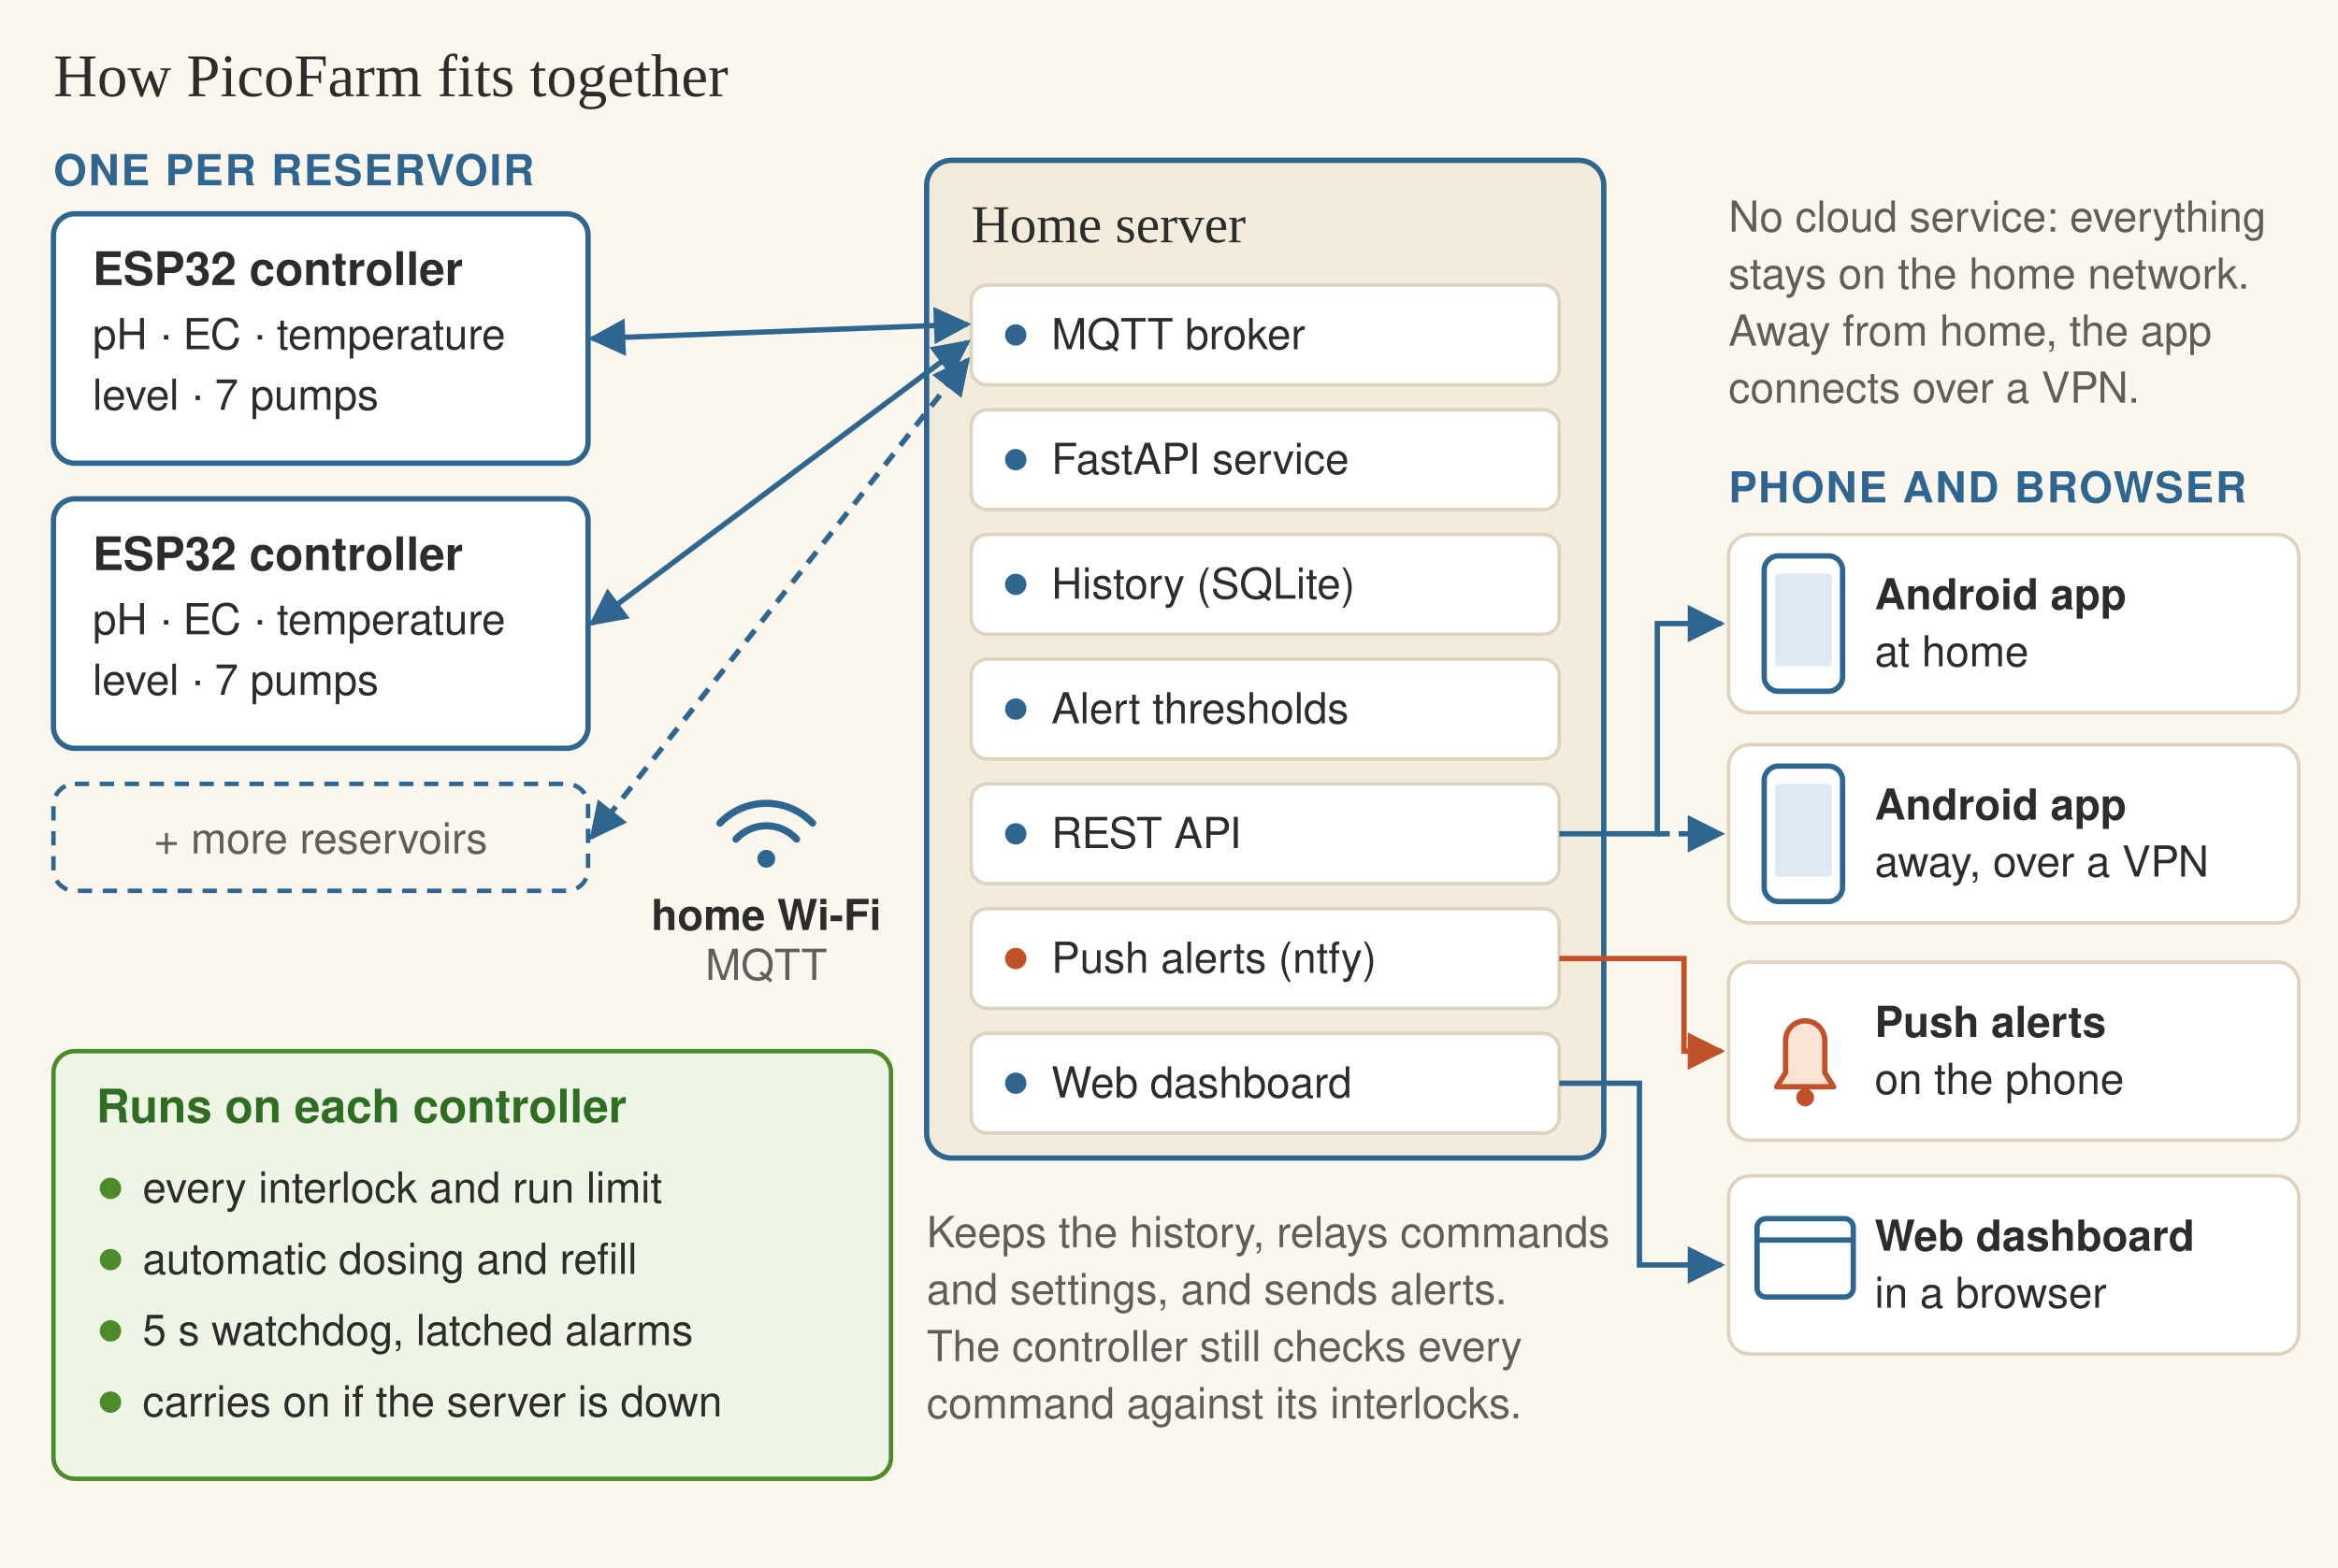
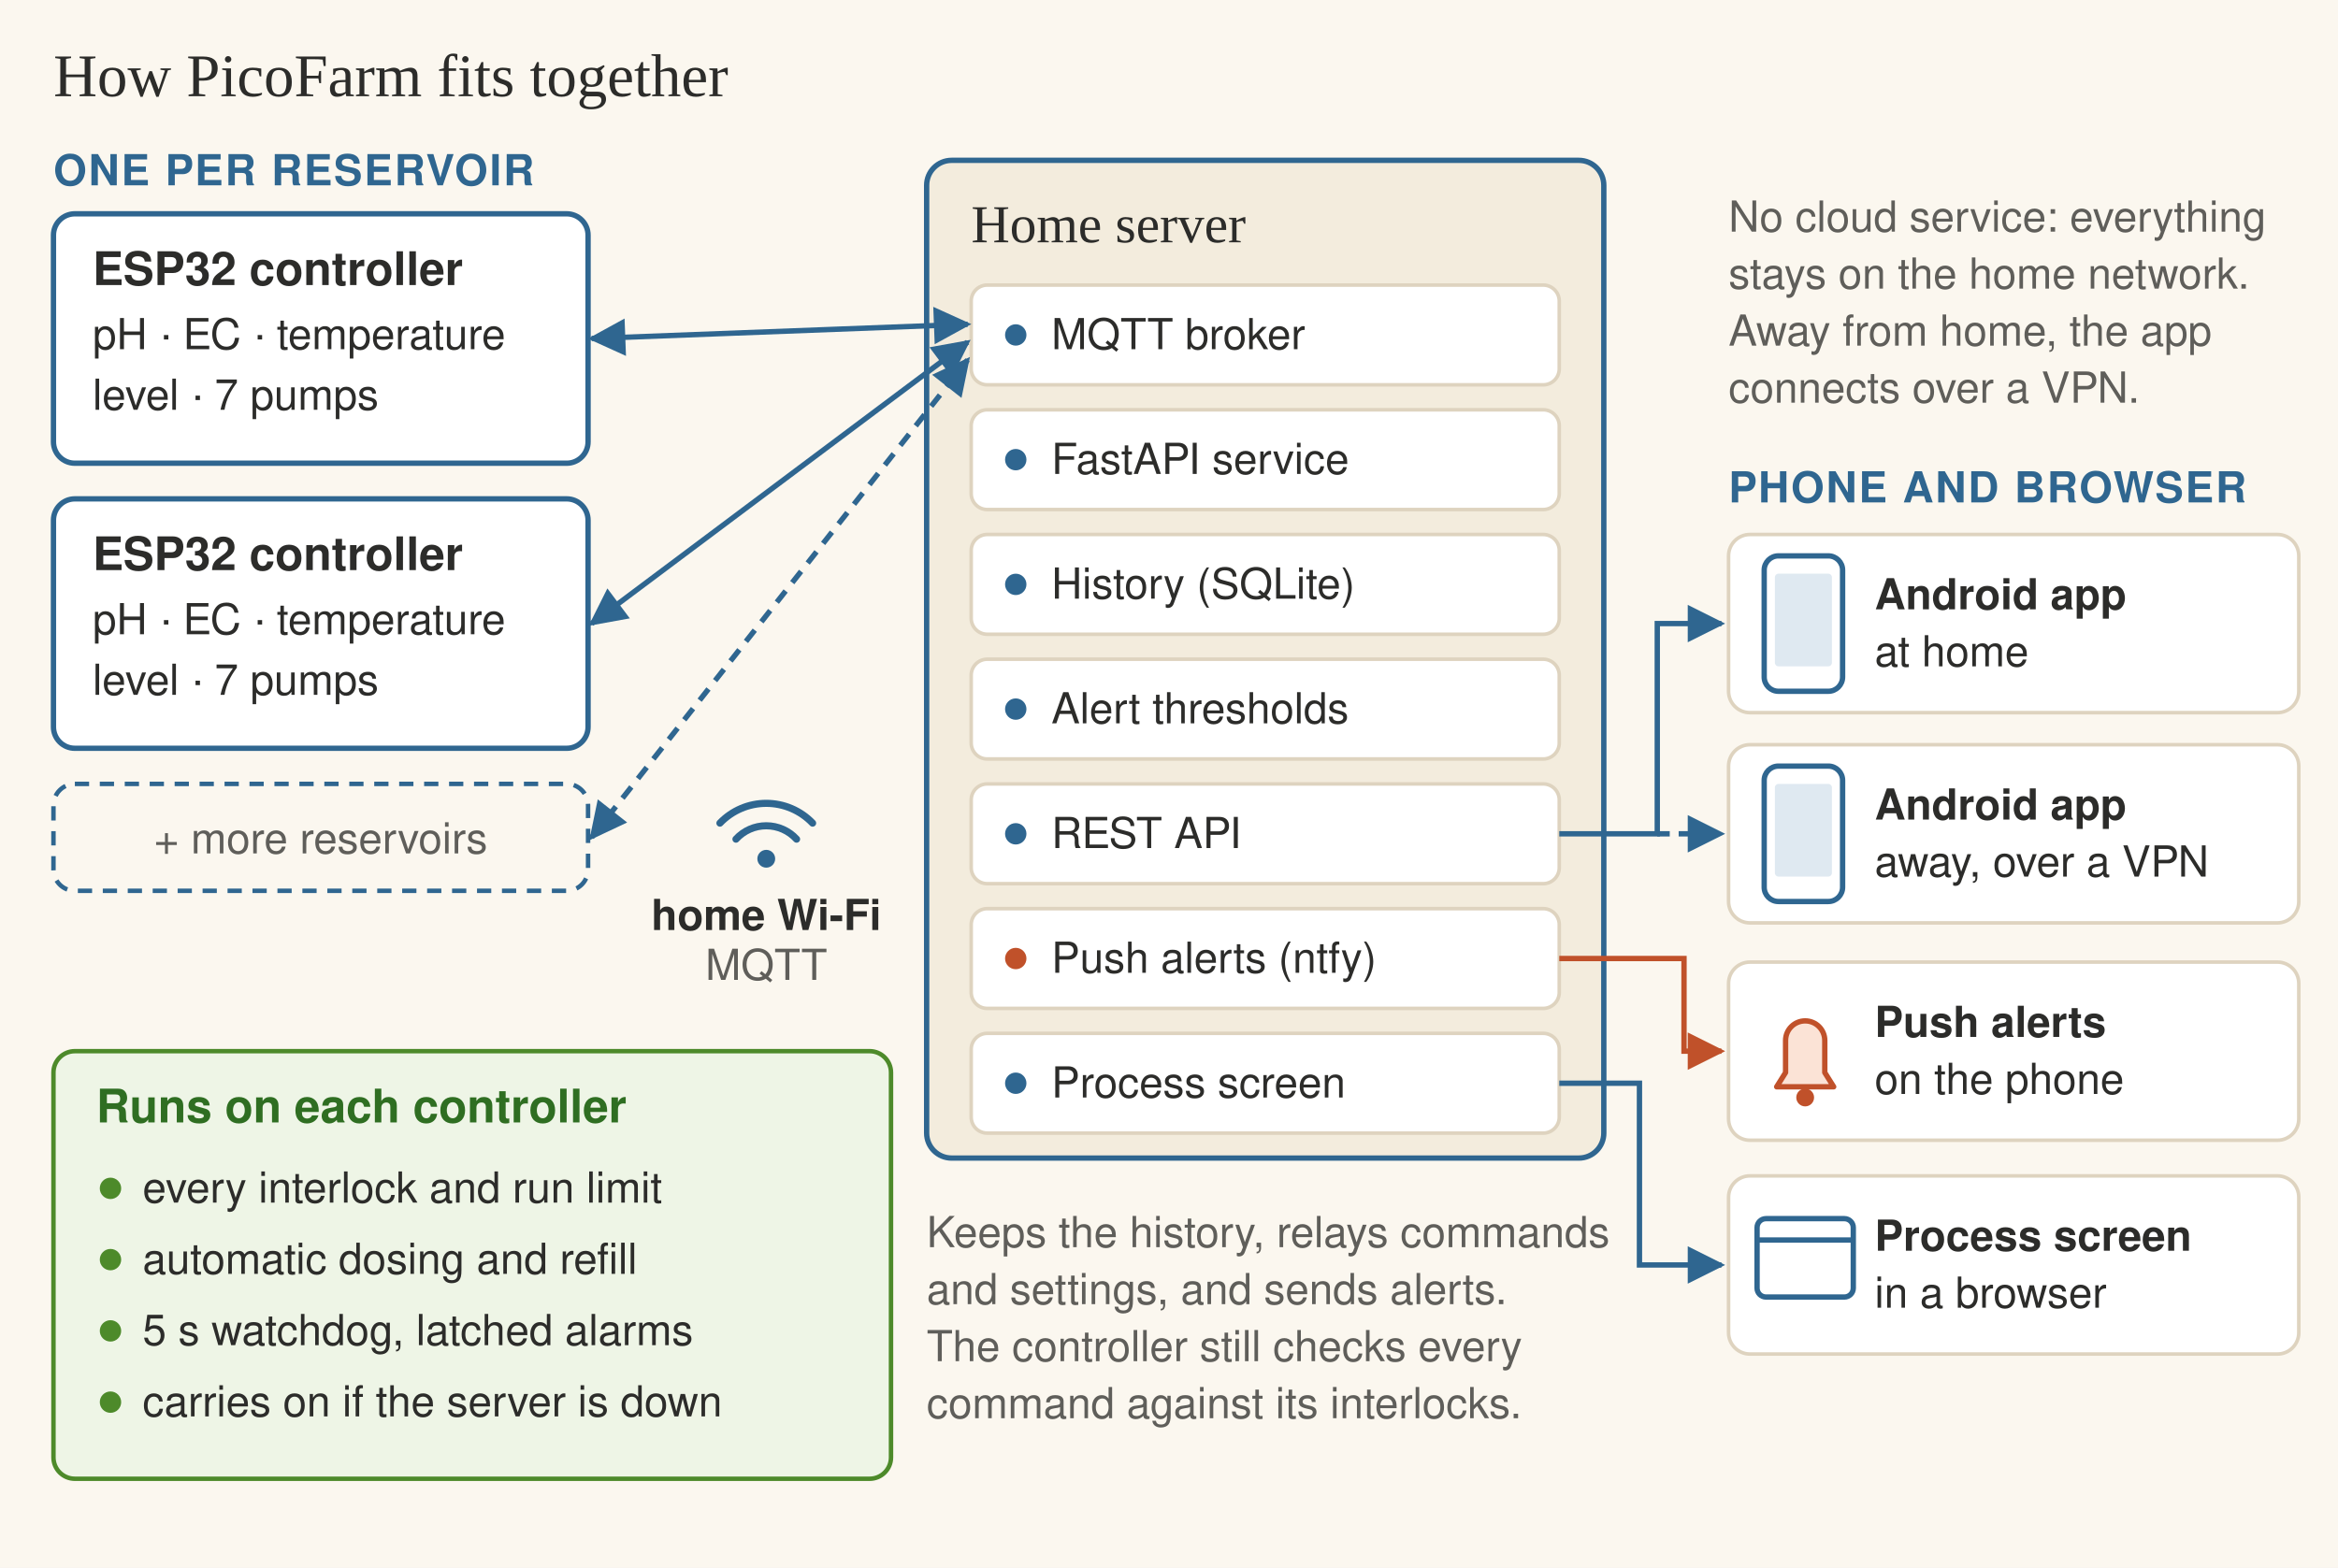
<svg xmlns="http://www.w3.org/2000/svg" width="1312" height="880" viewBox="0 0 1312 880" role="img" aria-labelledby="t d">
  <defs>
    <marker id="a" viewBox="0 0 10 10" refX="9" refY="5" markerWidth="7" markerHeight="7" orient="auto-start-reverse">
      <path d="M0 0 L10 5 L0 10 Z" fill="#2f6690" />
    </marker>
    <marker id="p" viewBox="0 0 10 10" refX="9" refY="5" markerWidth="7" markerHeight="7" orient="auto">
      <path d="M0 0 L10 5 L0 10 Z" fill="#c0512a" />
    </marker>
  </defs>
  <style>
text{font-family:'Helvetica Neue',Helvetica,Arial,'Liberation Sans',sans-serif;font-size:24px;fill:#2c2c2a}
.ti{font-family:Georgia,'Liberation Serif','Times New Roman',serif;font-size:34px}
.h{font-family:Georgia,'Liberation Serif','Times New Roman',serif;font-size:30px}
.b{font-weight:700}
.m{fill:#5f5e5a}
.c{text-anchor:middle}
.k{font-weight:700;fill:#2f6690;letter-spacing:1px}
.box{fill:#fff;stroke:#ded3bf;stroke-width:2}
.ln{stroke:#2f6690;stroke-width:3;fill:none}
.bd{fill:#2f6690}
</style>
  <rect width="1312" height="880" fill="#fbf7ef" />
  <text x="30" y="54" class="ti">How PicoFarm fits together</text>
  <text x="30" y="104" class="k">ONE PER RESERVOIR</text>
  <rect x="30" y="120" width="300" height="140" rx="12" fill="#fff" stroke="#2f6690" stroke-width="3" />
  <text x="52" y="160" class="b" style="font-size:26px">ESP32 controller</text>
  <text x="52" y="196">pH · EC · temperature</text>
  <text x="52" y="230">level · 7 pumps</text>
  <rect x="30" y="280" width="300" height="140" rx="12" fill="#fff" stroke="#2f6690" stroke-width="3" />
  <text x="52" y="320" class="b" style="font-size:26px">ESP32 controller</text>
  <text x="52" y="356">pH · EC · temperature</text>
  <text x="52" y="390">level · 7 pumps</text>
  <rect x="30" y="440" width="300" height="60" rx="12" fill="none" stroke="#2f6690" stroke-width="2.5" stroke-dasharray="8 6" />
  <text x="180" y="479" class="c m">+ more reservoirs</text>
  <g fill="none" stroke="#2f6690" stroke-width="4" stroke-linecap="round">
    <path d="M404 462 A36 36 0 0 1 456 462" />
    <path d="M413 471 A23 23 0 0 1 447 471" />
  </g>
  <circle cx="430" cy="482" r="5" class="bd" />
  <text x="430" y="522" class="c b">home Wi-Fi</text>
  <text x="430" y="550" class="c m">MQTT</text>
  <rect x="30" y="590" width="470" height="240" rx="12" fill="#eef5e6" stroke="#4d8a2a" stroke-width="2.5" />
  <text x="54" y="630" class="b" style="font-size:26px;fill:#2f6e22">Runs on each controller</text>
  <g>
    <circle cx="62" cy="667" r="6" fill="#4d8a2a" />
    <text x="80" y="675">every interlock and run limit</text>
    <circle cx="62" cy="707" r="6" fill="#4d8a2a" />
    <text x="80" y="715">automatic dosing and refill</text>
    <circle cx="62" cy="747" r="6" fill="#4d8a2a" />
    <text x="80" y="755">5 s watchdog, latched alarms</text>
    <circle cx="62" cy="787" r="6" fill="#4d8a2a" />
    <text x="80" y="795">carries on if the server is down</text>
  </g>
  <rect x="520" y="90" width="380" height="560" rx="14" fill="#f3ecdd" stroke="#2f6690" stroke-width="3" />
  <text x="545" y="136" class="h">Home server</text>
  <g>
    <rect x="545" y="160" width="330" height="56" rx="9" class="box" />
    <circle cx="570" cy="188" r="6" class="bd" />
    <text x="590" y="196">MQTT broker</text>
    <rect x="545" y="230" width="330" height="56" rx="9" class="box" />
    <circle cx="570" cy="258" r="6" class="bd" />
    <text x="590" y="266">FastAPI service</text>
    <rect x="545" y="300" width="330" height="56" rx="9" class="box" />
    <circle cx="570" cy="328" r="6" class="bd" />
    <text x="590" y="336">History (SQLite)</text>
    <rect x="545" y="370" width="330" height="56" rx="9" class="box" />
    <circle cx="570" cy="398" r="6" class="bd" />
    <text x="590" y="406">Alert thresholds</text>
    <rect x="545" y="440" width="330" height="56" rx="9" class="box" />
    <circle cx="570" cy="468" r="6" class="bd" />
    <text x="590" y="476">REST API</text>
    <rect x="545" y="510" width="330" height="56" rx="9" class="box" />
    <circle cx="570" cy="538" r="6" fill="#c0512a" />
    <text x="590" y="546">Push alerts (ntfy)</text>
    <rect x="545" y="580" width="330" height="56" rx="9" class="box" />
    <circle cx="570" cy="608" r="6" class="bd" />
-     <text x="590" y="616">Web dashboard</text>
+     <text x="590" y="616">Process screen</text>
  </g>
  <text x="520" y="700" class="m">Keeps the history, relays commands</text>
  <text x="520" y="732" class="m">and settings, and sends alerts.</text>
  <text x="520" y="764" class="m">The controller still checks every</text>
  <text x="520" y="796" class="m">command against its interlocks.</text>
  <text x="970" y="130" class="m">No cloud service: everything</text>
  <text x="970" y="162" class="m">stays on the home network.</text>
  <text x="970" y="194" class="m">Away from home, the app</text>
  <text x="970" y="226" class="m">connects over a VPN.</text>
  <text x="970" y="282" class="k">PHONE AND BROWSER</text>
  <rect x="970" y="300" width="320" height="100" rx="12" class="box" />
  <rect x="990" y="312" width="44" height="76" rx="8" fill="#fff" stroke="#2f6690" stroke-width="3" />
  <rect x="996" y="322" width="32" height="52" rx="2" fill="#dfe9f1" />
  <text x="1052" y="342" class="b">Android app</text>
  <text x="1052" y="374">at home</text>
  <rect x="970" y="418" width="320" height="100" rx="12" class="box" />
  <rect x="990" y="430" width="44" height="76" rx="8" fill="#fff" stroke="#2f6690" stroke-width="3" />
  <rect x="996" y="440" width="32" height="52" rx="2" fill="#dfe9f1" />
  <text x="1052" y="460" class="b">Android app</text>
  <text x="1052" y="492">away, over a VPN</text>
  <rect x="970" y="540" width="320" height="100" rx="12" class="box" />
  <path d="M997 610 H1029 L1024 602 V584 A11 11 0 0 0 1002 584 V602 Z" fill="#fbe3d6" stroke="#c0512a" stroke-width="3" stroke-linejoin="round" />
  <circle cx="1013" cy="616" r="5" fill="#c0512a" />
  <text x="1052" y="582" class="b">Push alerts</text>
  <text x="1052" y="614">on the phone</text>
  <rect x="970" y="660" width="320" height="100" rx="12" class="box" />
  <rect x="986" y="684" width="54" height="44" rx="5" fill="#fff" stroke="#2f6690" stroke-width="3" />
  <line x1="986" y1="696" x2="1040" y2="696" stroke="#2f6690" stroke-width="3" />
-   <text x="1052" y="702" class="b">Web dashboard</text>
+   <text x="1052" y="702" class="b">Process screen</text>
  <text x="1052" y="734">in a browser</text>
  <line x1="332" y1="190" x2="543" y2="182" class="ln" marker-start="url(#a)" marker-end="url(#a)" />
  <line x1="332" y1="350" x2="543" y2="192" class="ln" marker-start="url(#a)" marker-end="url(#a)" />
  <line x1="332" y1="470" x2="543" y2="202" class="ln" marker-start="url(#a)" marker-end="url(#a)" stroke-dasharray="8 6" />
  <path d="M875 468 H930 V350 H966" class="ln" marker-end="url(#a)" />
  <path d="M930 468 H966" class="ln" marker-end="url(#a)" stroke-dasharray="7 5" />
  <path d="M875 538 H945 V590 H966" class="ln" marker-end="url(#p)" style="stroke:#c0512a" />
  <path d="M875 608 H920 V710 H966" class="ln" marker-end="url(#a)" />
</svg>
